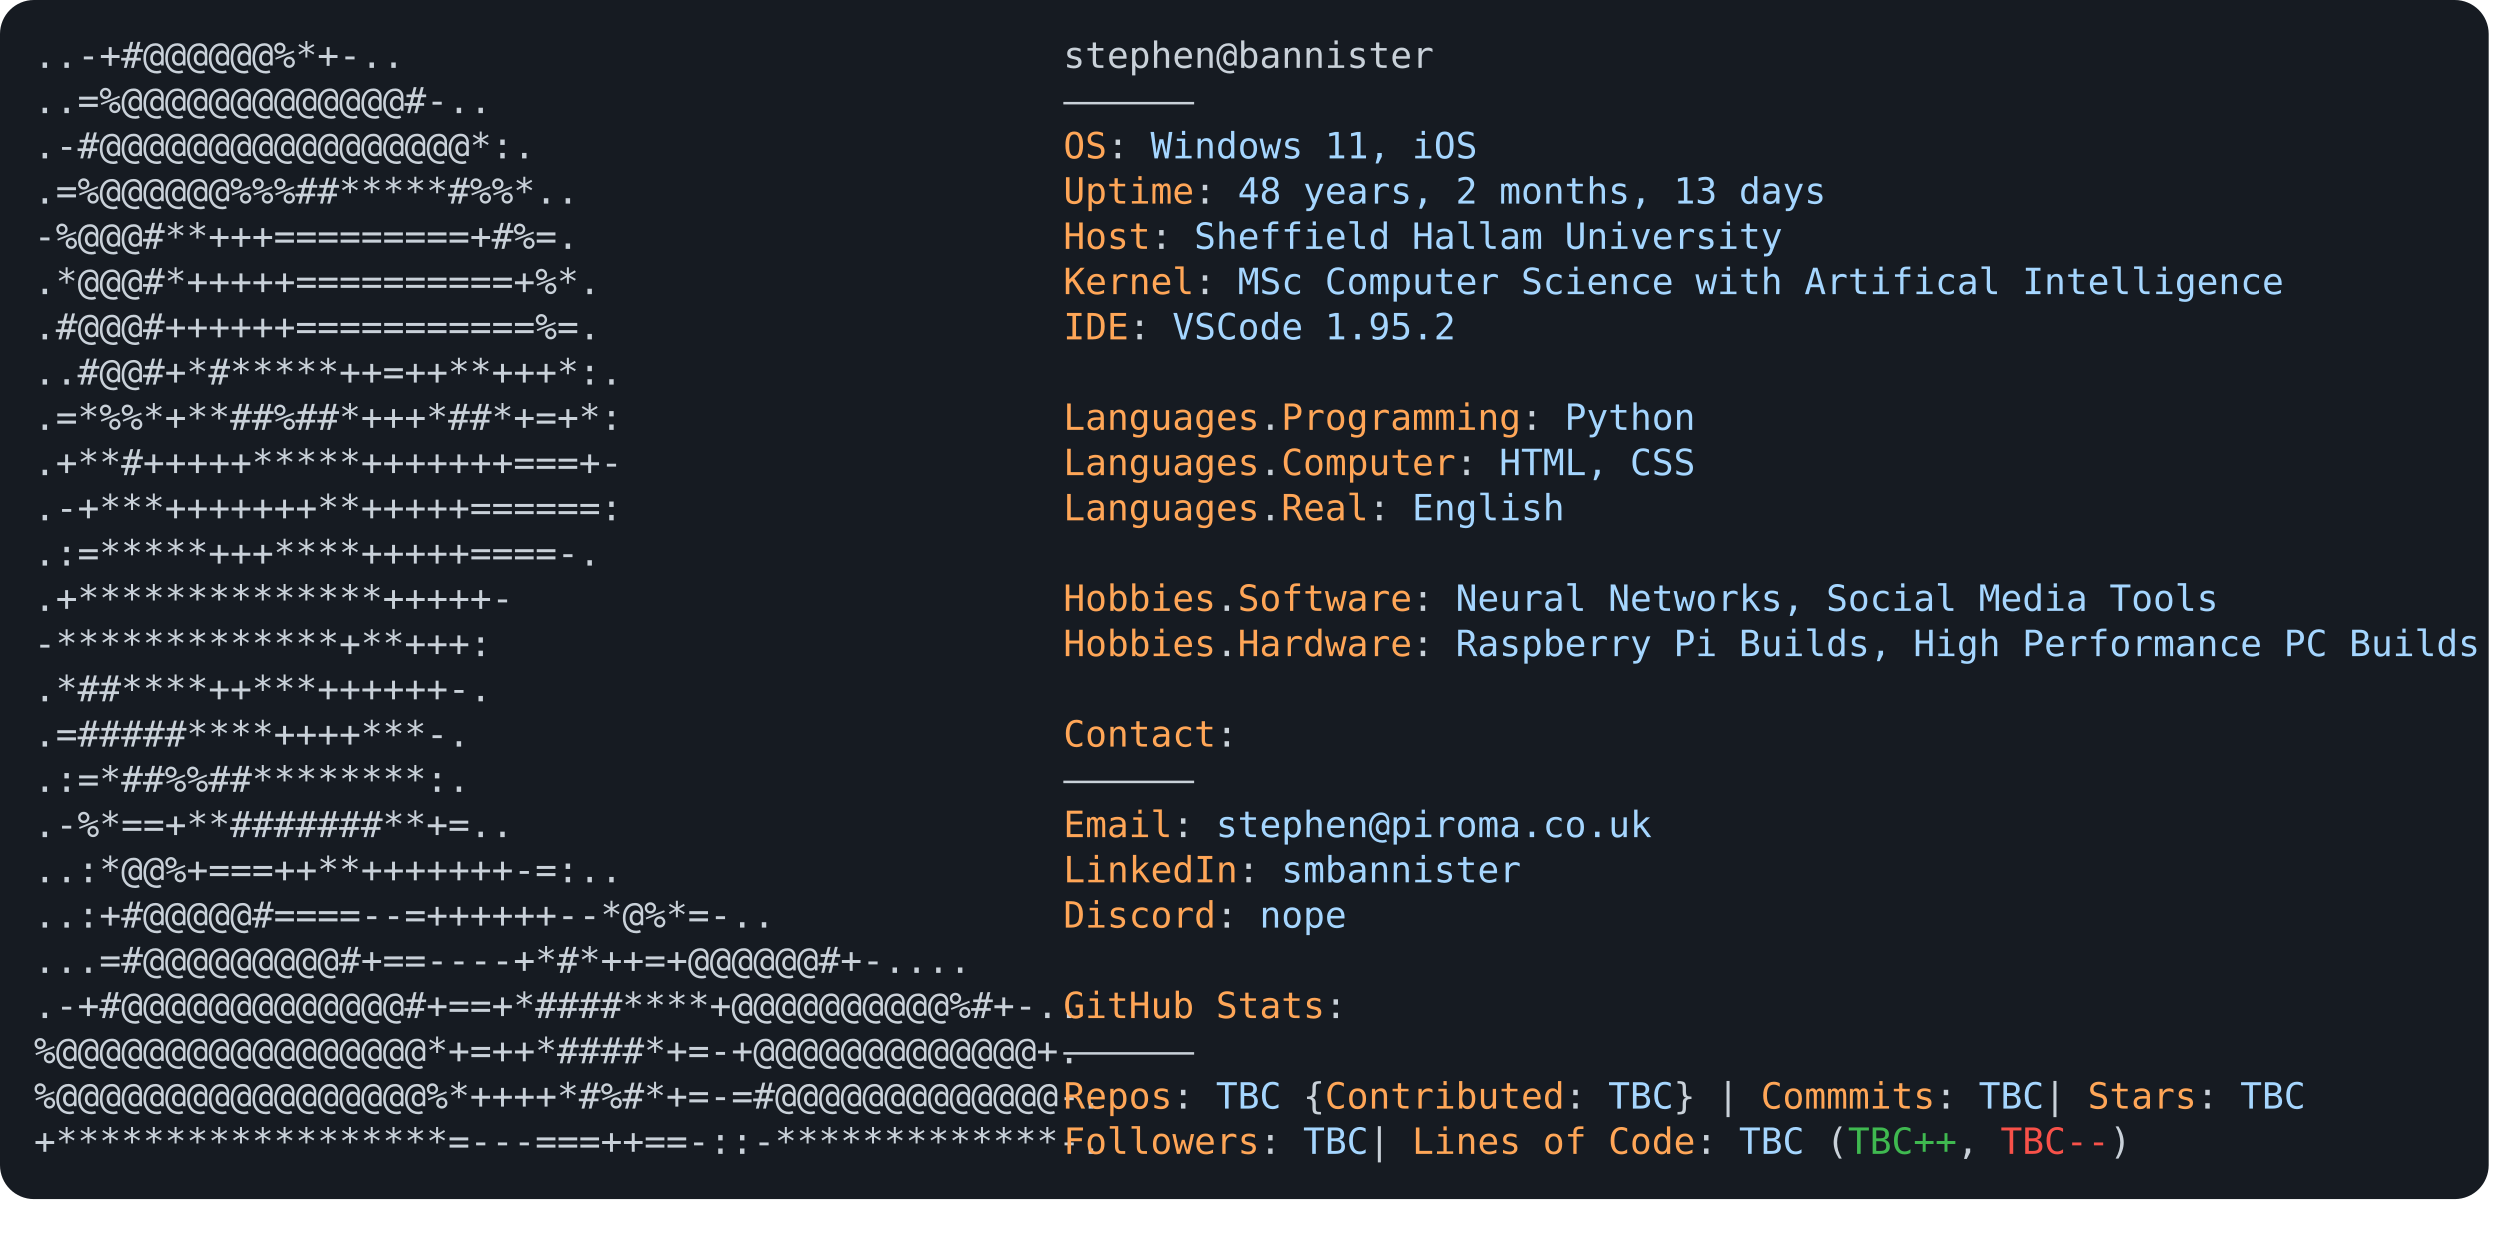
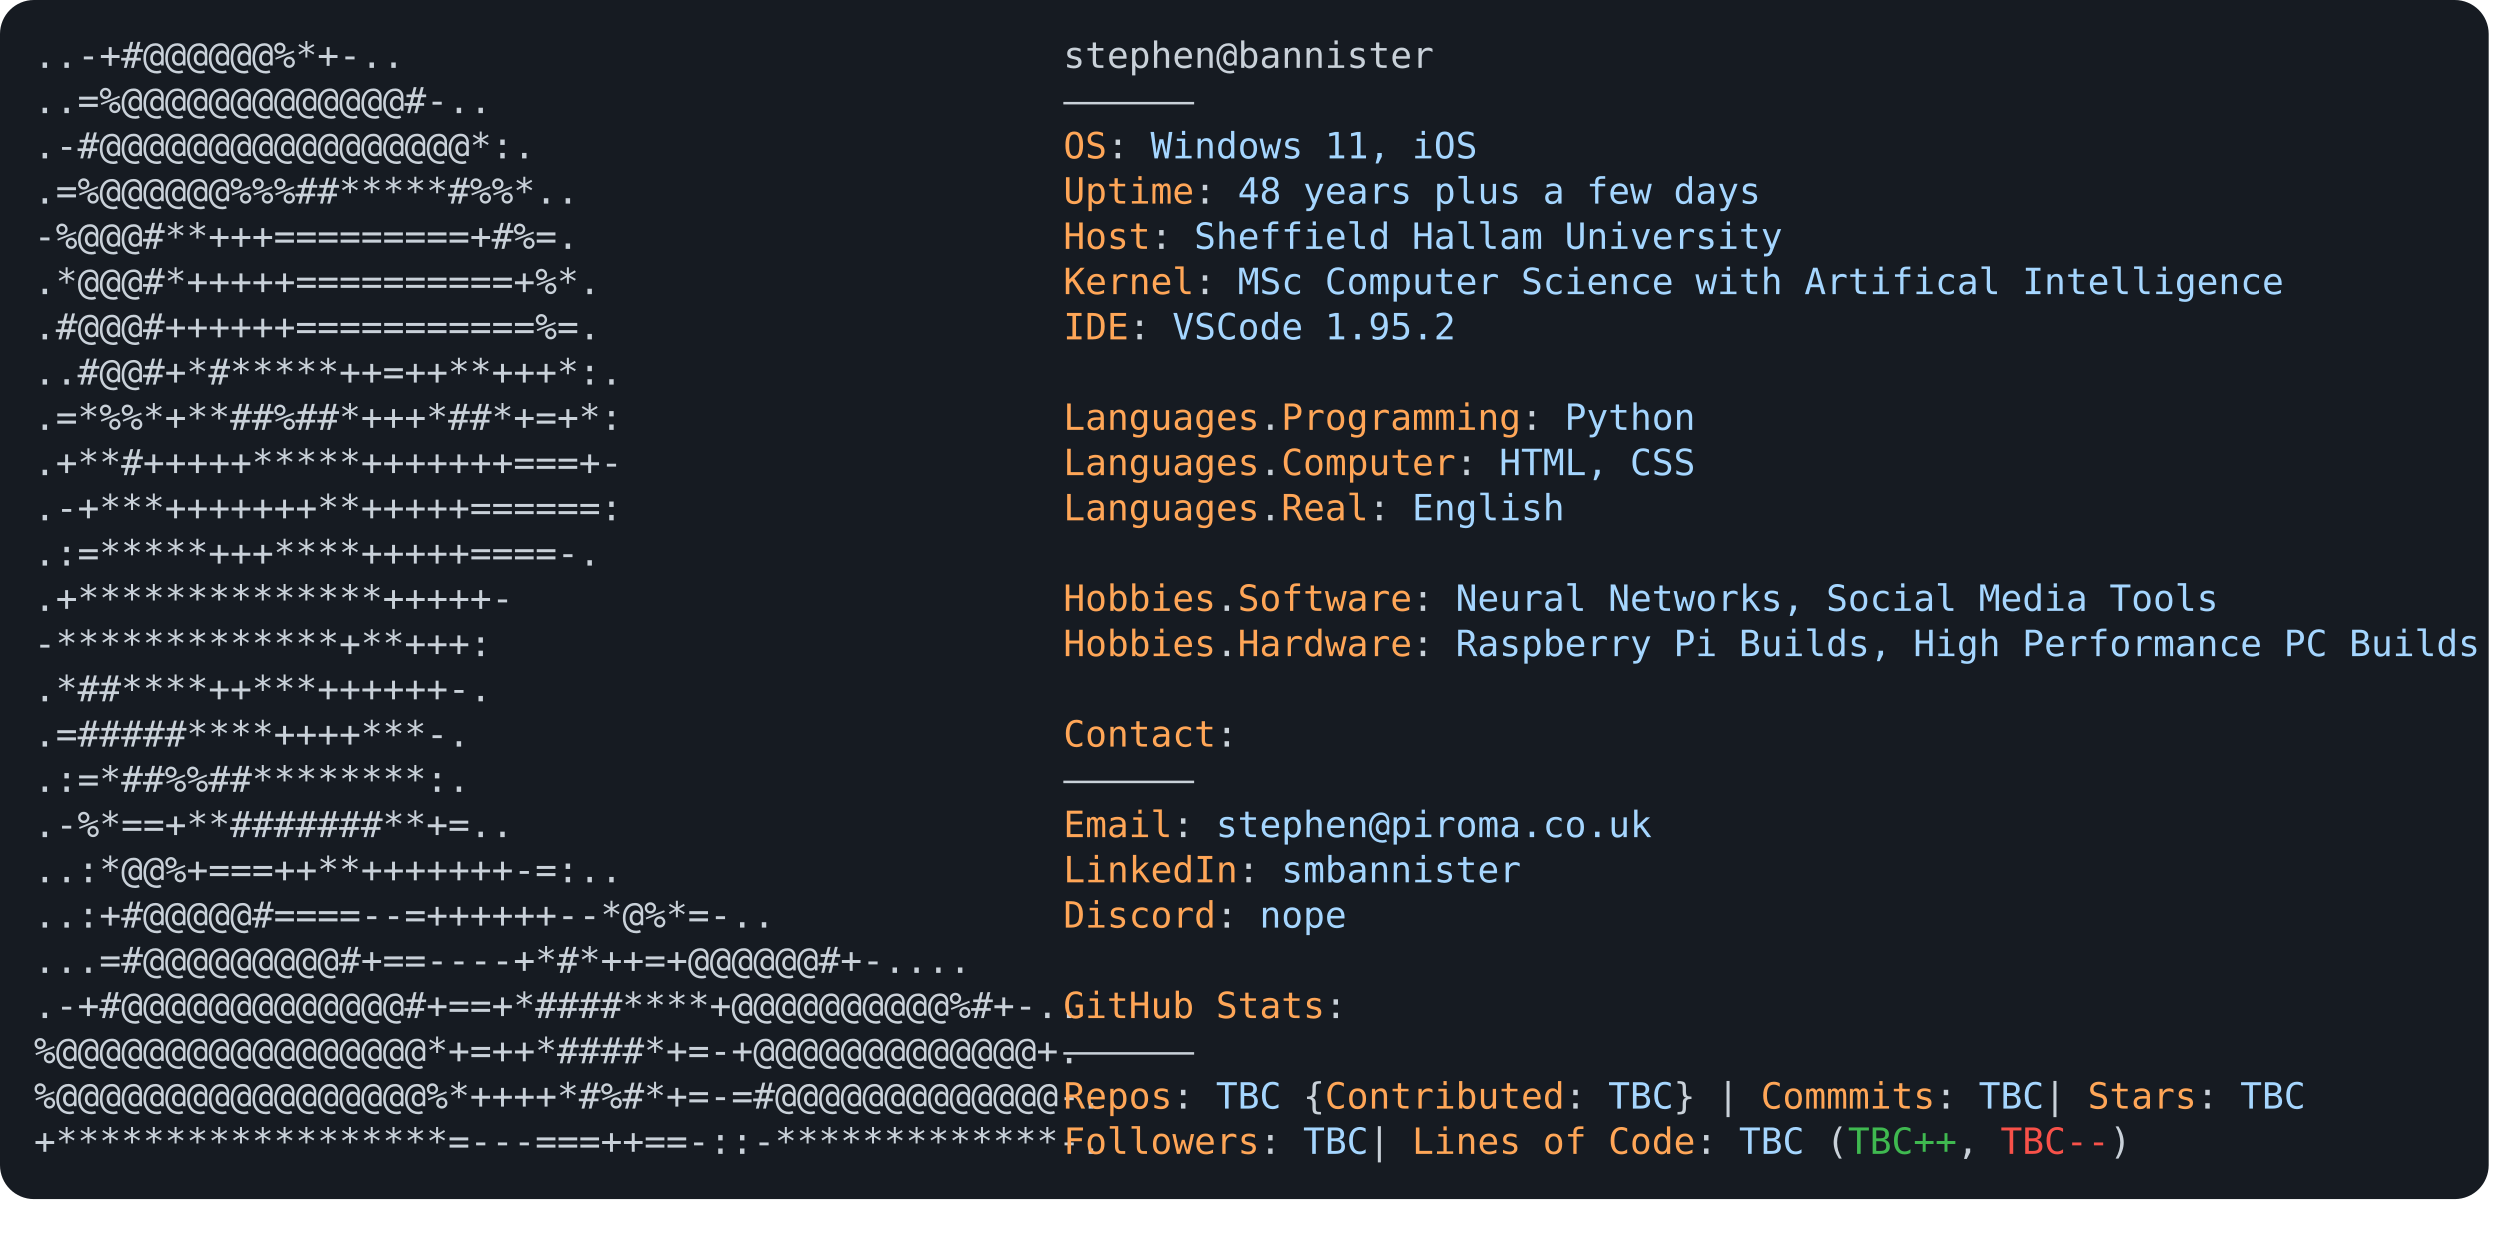
<svg xmlns="http://www.w3.org/2000/svg" font-family="Andale Mono,AndaleMono,Consolas,monospace" width="1105px" height="550px" font-size="16px">
  <style>
.keyColor {fill: #ffa657;}
.valueColor {fill: #a5d6ff;}
.addColor {fill: #3fb950;}
.delColor {fill: #f85149;}
.commentColor {fill: #8b949e;}
text, tspan {white-space: pre;}
</style>
  <rect width="1100px" height="530px" fill="#161b22" rx="15" />
  <text x="15" y="30" fill="#c9d1d9" class="ascii">
    <tspan x="15" y="30">                ..-+#@@@@@@%*+-..                   </tspan>
    <tspan x="15" y="50">              ..=%@@@@@@@@@@@@@#-..                 </tspan>
    <tspan x="15" y="70">             .-#@@@@@@@@@@@@@@@@@*:.                </tspan>
    <tspan x="15" y="90">            .=%@@@@@@%%%##*****#%%*..               </tspan>
    <tspan x="15" y="110">            -%@@@#**+++=========+#%=.              </tspan>
    <tspan x="15" y="130">            .*@@@#*+++++==========+%*.             </tspan>
    <tspan x="15" y="150">            .#@@@#++++++===========%=.             </tspan>
    <tspan x="15" y="170">           ..#@@#+*#*****++=++**+++*:.             </tspan>
    <tspan x="15" y="190">           .=*%%*+**##%##*+++*##*+=+*:             </tspan>
    <tspan x="15" y="210">           .+**#+++++*****+++++++===+-             </tspan>
    <tspan x="15" y="230">           .-+***+++++++**+++++======:             </tspan>
    <tspan x="15" y="250">            .:=*****+++****+++++====-.             </tspan>
    <tspan x="15" y="270">              .+**************+++++-               </tspan>
    <tspan x="15" y="290">               -*************+**+++:               </tspan>
    <tspan x="15" y="310">               .*##****++***++++++-.               </tspan>
    <tspan x="15" y="330">               .=#####****++++***-.                </tspan>
    <tspan x="15" y="350">              .:=*##%%##********:.                 </tspan>
    <tspan x="15" y="370">            .-%*==+**#######**+=..                 </tspan>
    <tspan x="15" y="390">         ..:*@@%+===++**+++++++-=:..               </tspan>
    <tspan x="15" y="410">      ..:+#@@@@@#====--=++++++--*@%*=-..           </tspan>
    <tspan x="15" y="430">   ...=#@@@@@@@@@#+==----+*#*++=+@@@@@@#+-....     </tspan>
    <tspan x="15" y="450"> .-+#@@@@@@@@@@@@@#+==+*####****+@@@@@@@@@@%#+-..  </tspan>
    <tspan x="15" y="470"> %@@@@@@@@@@@@@@@@@*+=++*####*+=-+@@@@@@@@@@@@@+.  </tspan>
    <tspan x="15" y="490"> %@@@@@@@@@@@@@@@@@%*++++*#%#*+=-=#@@@@@@@@@@@@@-. </tspan>
    <tspan x="15" y="510"> +******************=---===++==-::-*************-. </tspan>
  </text>
  <text x="470" y="30" fill="#c9d1d9">
    <tspan x="470" y="30">stephen@bannister</tspan>
    <tspan x="470" y="50">——————</tspan>
    <tspan x="470" y="70" class="keyColor">OS</tspan>: <tspan class="valueColor">Windows 11, iOS</tspan>
-     <tspan x="470" y="90" class="keyColor">Uptime</tspan>: <tspan class="valueColor">48 years, 2 months, 13 days</tspan>
+     <tspan x="470" y="90" class="keyColor">Uptime</tspan>: <tspan class="valueColor">48 years plus a few days</tspan>
    <tspan x="470" y="110" class="keyColor">Host</tspan>: <tspan class="valueColor">Sheffield Hallam University</tspan>
    <tspan x="470" y="130" class="keyColor">Kernel</tspan>: <tspan class="valueColor">MSc Computer Science with Artifical Intelligence</tspan>
    <tspan x="470" y="150" class="keyColor">IDE</tspan>: <tspan class="valueColor">VSCode 1.95.2</tspan>
    <tspan x="470" y="190" class="keyColor">Languages</tspan>.<tspan class="keyColor">Programming</tspan>: <tspan class="valueColor">Python</tspan>
    <tspan x="470" y="210" class="keyColor">Languages</tspan>.<tspan class="keyColor">Computer</tspan>: <tspan class="valueColor">HTML, CSS</tspan>
    <tspan x="470" y="230" class="keyColor">Languages</tspan>.<tspan class="keyColor">Real</tspan>: <tspan class="valueColor">English</tspan>
    <tspan x="470" y="270" class="keyColor">Hobbies</tspan>.<tspan class="keyColor">Software</tspan>: <tspan class="valueColor">Neural Networks, Social Media Tools</tspan>
    <tspan x="470" y="290" class="keyColor">Hobbies</tspan>.<tspan class="keyColor">Hardware</tspan>: <tspan class="valueColor">Raspberry Pi Builds, High Performance PC Builds</tspan>
    <tspan x="470" y="330" class="keyColor">Contact</tspan>:
<tspan x="470" y="350">——————</tspan>
    <tspan x="470" y="370" class="keyColor">Email</tspan>: <tspan class="valueColor">stephen@piroma.co.uk</tspan>
    <tspan x="470" y="390" class="keyColor">LinkedIn</tspan>: <tspan class="valueColor">smbannister</tspan>
    <tspan x="470" y="410" class="keyColor">Discord</tspan>: <tspan class="valueColor">nope</tspan>
    <tspan x="470" y="450" class="keyColor">GitHub Stats</tspan>:
<tspan x="470" y="470">——————</tspan>
    <tspan x="470" y="490" class="keyColor">Repos</tspan>: <tspan class="valueColor">TBC</tspan> {<tspan class="keyColor">Contributed</tspan>: <tspan class="valueColor">TBC</tspan>}  | <tspan class="keyColor">Commmits</tspan>: <tspan class="valueColor">TBC  </tspan>| <tspan class="keyColor">Stars</tspan>: <tspan class="valueColor">TBC</tspan>
    <tspan x="470" y="510" class="keyColor">Followers</tspan>: <tspan class="valueColor">TBC </tspan>| <tspan class="keyColor">Lines of Code</tspan>: <tspan class="valueColor">TBC</tspan> (<tspan class="addColor">TBC++</tspan>, <tspan class="delColor">TBC--</tspan>)
</text>
</svg>
